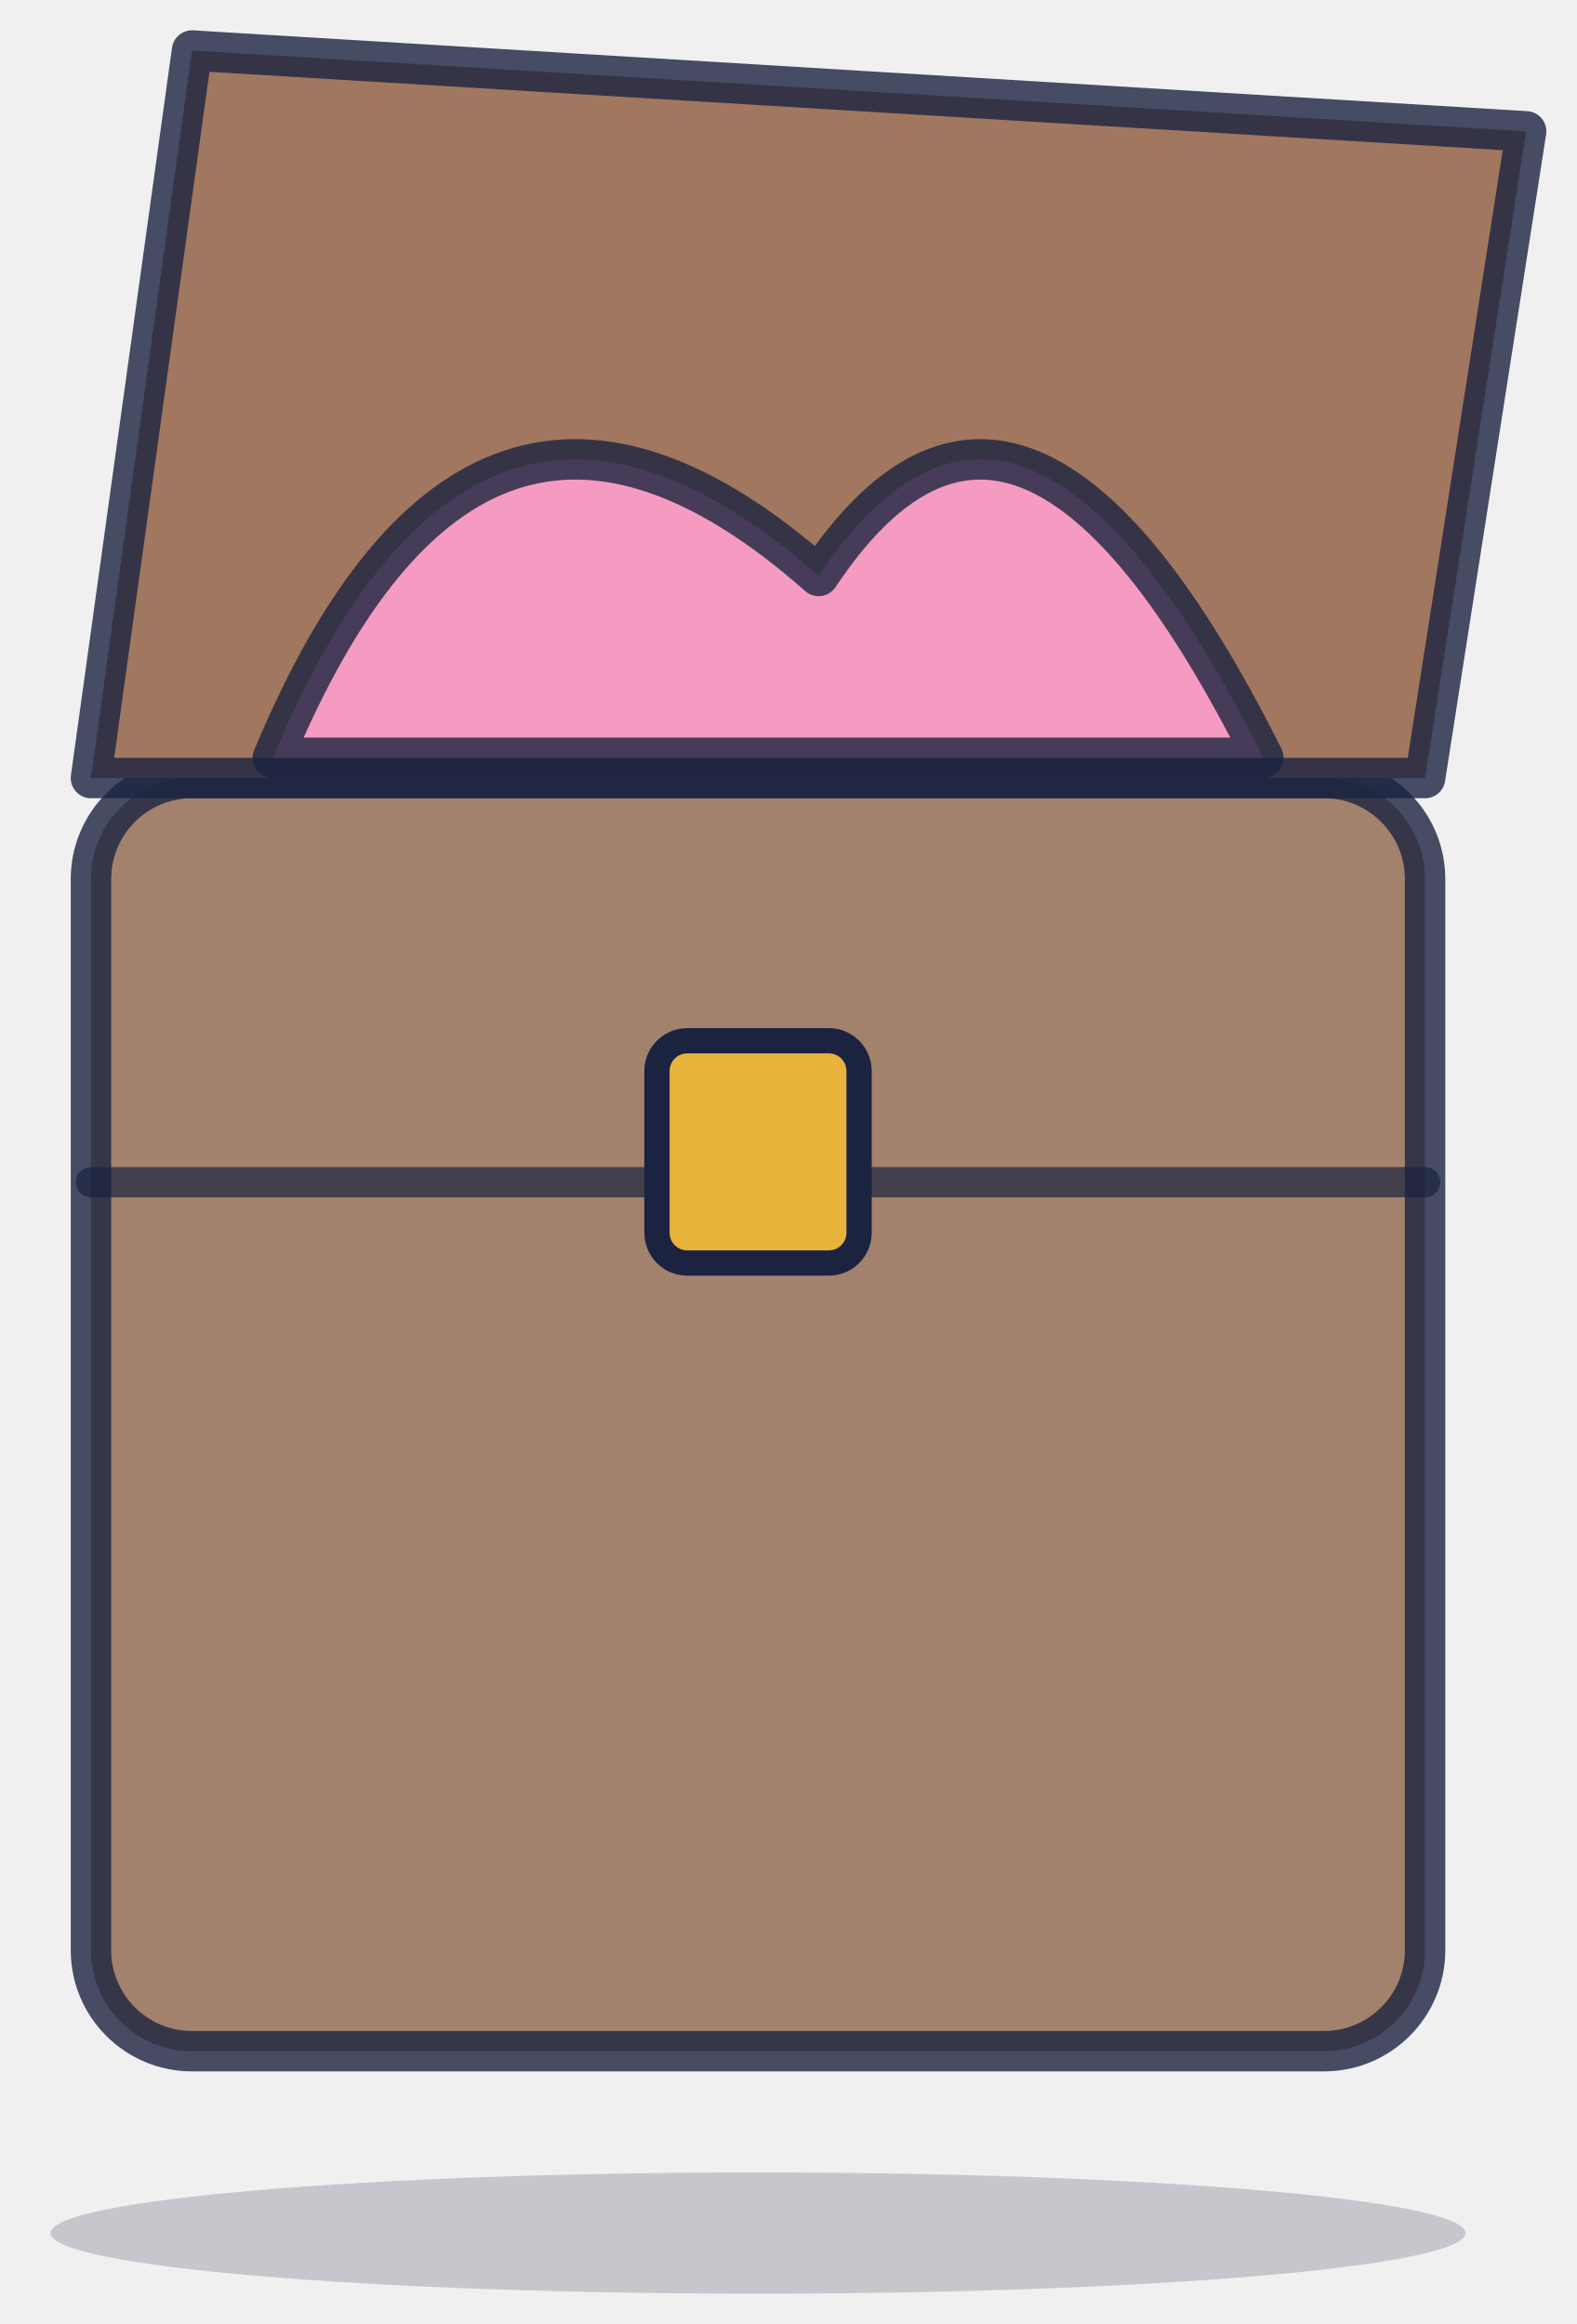
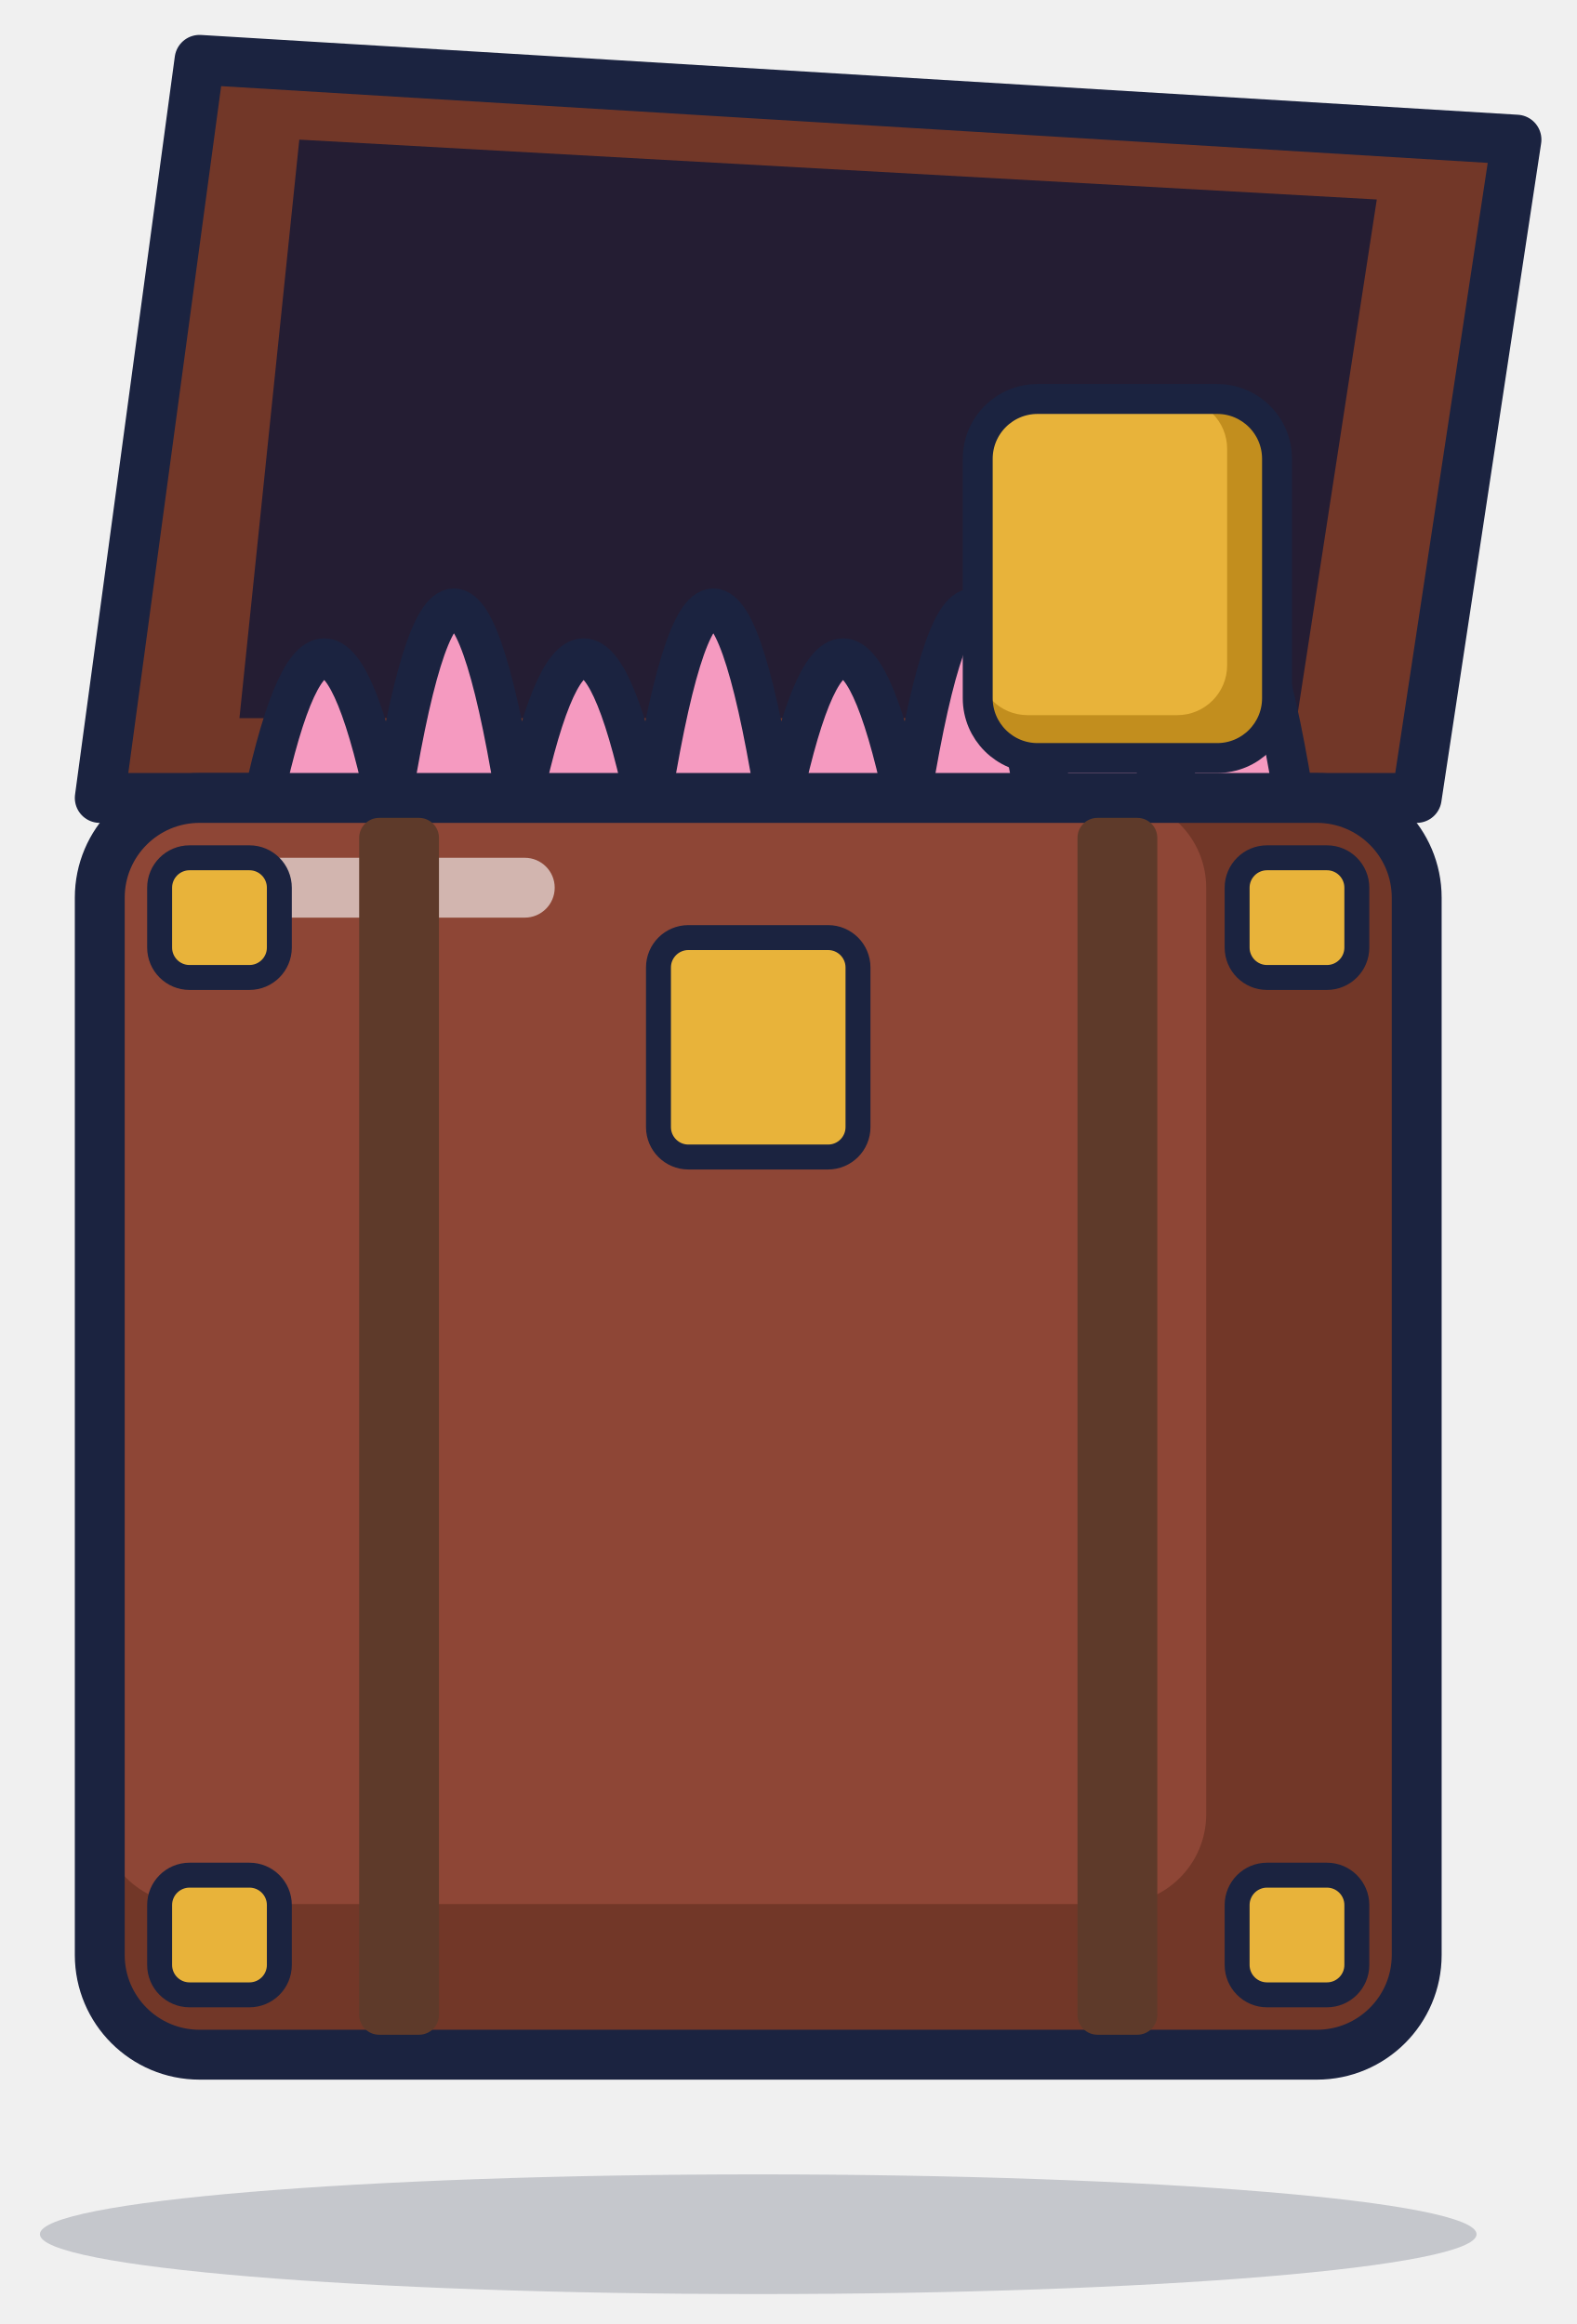
- <svg xmlns="http://www.w3.org/2000/svg" width="156" height="230" viewBox="0 0 156 230">
-   <ellipse cx="75" cy="221" rx="70" ry="6" fill="#1B2340" fill-opacity="0.2" />
-   <rect x="9" y="77" width="132" height="126" rx="10" fill="#A3826D" />
-   <rect x="9" y="77" width="132" height="126" rx="10" fill="none" stroke="#1B2340" stroke-width="4" stroke-opacity="0.8" stroke-linejoin="round" />
-   <path d="M9 117L141 117" fill="none" stroke="#1B2340" stroke-width="3" stroke-opacity="0.7" stroke-linejoin="round" stroke-linecap="round" />
-   <rect x="65" y="103" width="20" height="22" rx="3" fill="#E8B33A" stroke="#1B2340" stroke-width="2.5" stroke-linejoin="round" />
-   <path d="M9 77L141 77L151 13L19 5Z" fill="#A1775F" />
-   <path d="M9 77L141 77L151 13L19 5Z" fill="none" stroke="#1B2340" stroke-width="4" stroke-opacity="0.8" stroke-linejoin="round" stroke-linecap="round" />
-   <path d="M27 75Q47 27 81 57Q101 27 125 75Z" fill="#F59AC0" />
-   <path d="M27 75Q47 27 81 57Q101 27 125 75Z" fill="none" stroke="#1B2340" stroke-width="4" stroke-opacity="0.8" stroke-linejoin="round" stroke-linecap="round" />
+ <svg xmlns="http://www.w3.org/2000/svg" width="158" height="233" viewBox="0 0 158 233">
+   <ellipse cx="76" cy="224" rx="72" ry="6" fill="#1B2340" fill-opacity="0.2" />
+   <path d="M10 80L142 80L152 14L20 6Z" fill="#723728" />
+   <path d="M24 72L130 72L138 20L30 14Z" fill="#241D33" />
+   <path d="M10 80L142 80L152 14L20 6Z" fill="none" stroke="#1B2340" stroke-width="5" stroke-linejoin="round" stroke-linecap="round" />
+   <path d="M26 82Q32.5 50 39 82Q45.5 40 52 82Q58.5 50 65 82Q71.5 40 78 82Q84.5 50 91 82Q97.5 40 104 82Q110.5 50 117 82Q123.5 40 130 82" fill="#F59AC0" />
+   <path d="M26 82Q32.5 50 39 82Q45.5 40 52 82Q58.5 50 65 82Q71.5 40 78 82Q84.5 50 91 82Q97.5 40 104 82Q110.5 50 117 82Q123.5 40 130 82" fill="none" stroke="#1B2340" stroke-width="4" stroke-linejoin="round" stroke-linecap="round" />
+   <rect x="98" y="40" width="30" height="36" rx="6" fill="#C28E1E" />
+   <rect x="98" y="40" width="25" height="31.7" rx="5" fill="#E8B33A" />
+   <rect x="98" y="40" width="30" height="36" rx="6" fill="none" stroke="#1B2340" stroke-width="3" stroke-linejoin="round" />
+   <rect x="10" y="80" width="132" height="126" rx="10" fill="#723728" />
+   <rect x="10" y="80" width="110.9" height="110.9" rx="9" fill="#8E4636" />
+   <rect x="16" y="86" width="39.6" height="6" rx="3" fill="#FFFFFF" fill-opacity="0.6" />
+   <rect x="10" y="80" width="132" height="126" rx="10" fill="none" stroke="#1B2340" stroke-width="5" stroke-linejoin="round" />
+   <rect x="36" y="82" width="8" height="122" rx="2" fill="#5E3A2A" />
+   <rect x="108" y="82" width="8" height="122" rx="2" fill="#5E3A2A" />
+   <rect x="16" y="86" width="12" height="12" rx="3" fill="#E8B33A" stroke="#1B2340" stroke-width="2.5" stroke-linejoin="round" />
+   <rect x="124" y="86" width="12" height="12" rx="3" fill="#E8B33A" stroke="#1B2340" stroke-width="2.5" stroke-linejoin="round" />
+   <rect x="16" y="188" width="12" height="12" rx="3" fill="#E8B33A" stroke="#1B2340" stroke-width="2.5" stroke-linejoin="round" />
+   <rect x="124" y="188" width="12" height="12" rx="3" fill="#E8B33A" stroke="#1B2340" stroke-width="2.5" stroke-linejoin="round" />
+   <rect x="66" y="94" width="20" height="22" rx="3" fill="#E8B33A" stroke="#1B2340" stroke-width="2.5" stroke-linejoin="round" />
</svg>
